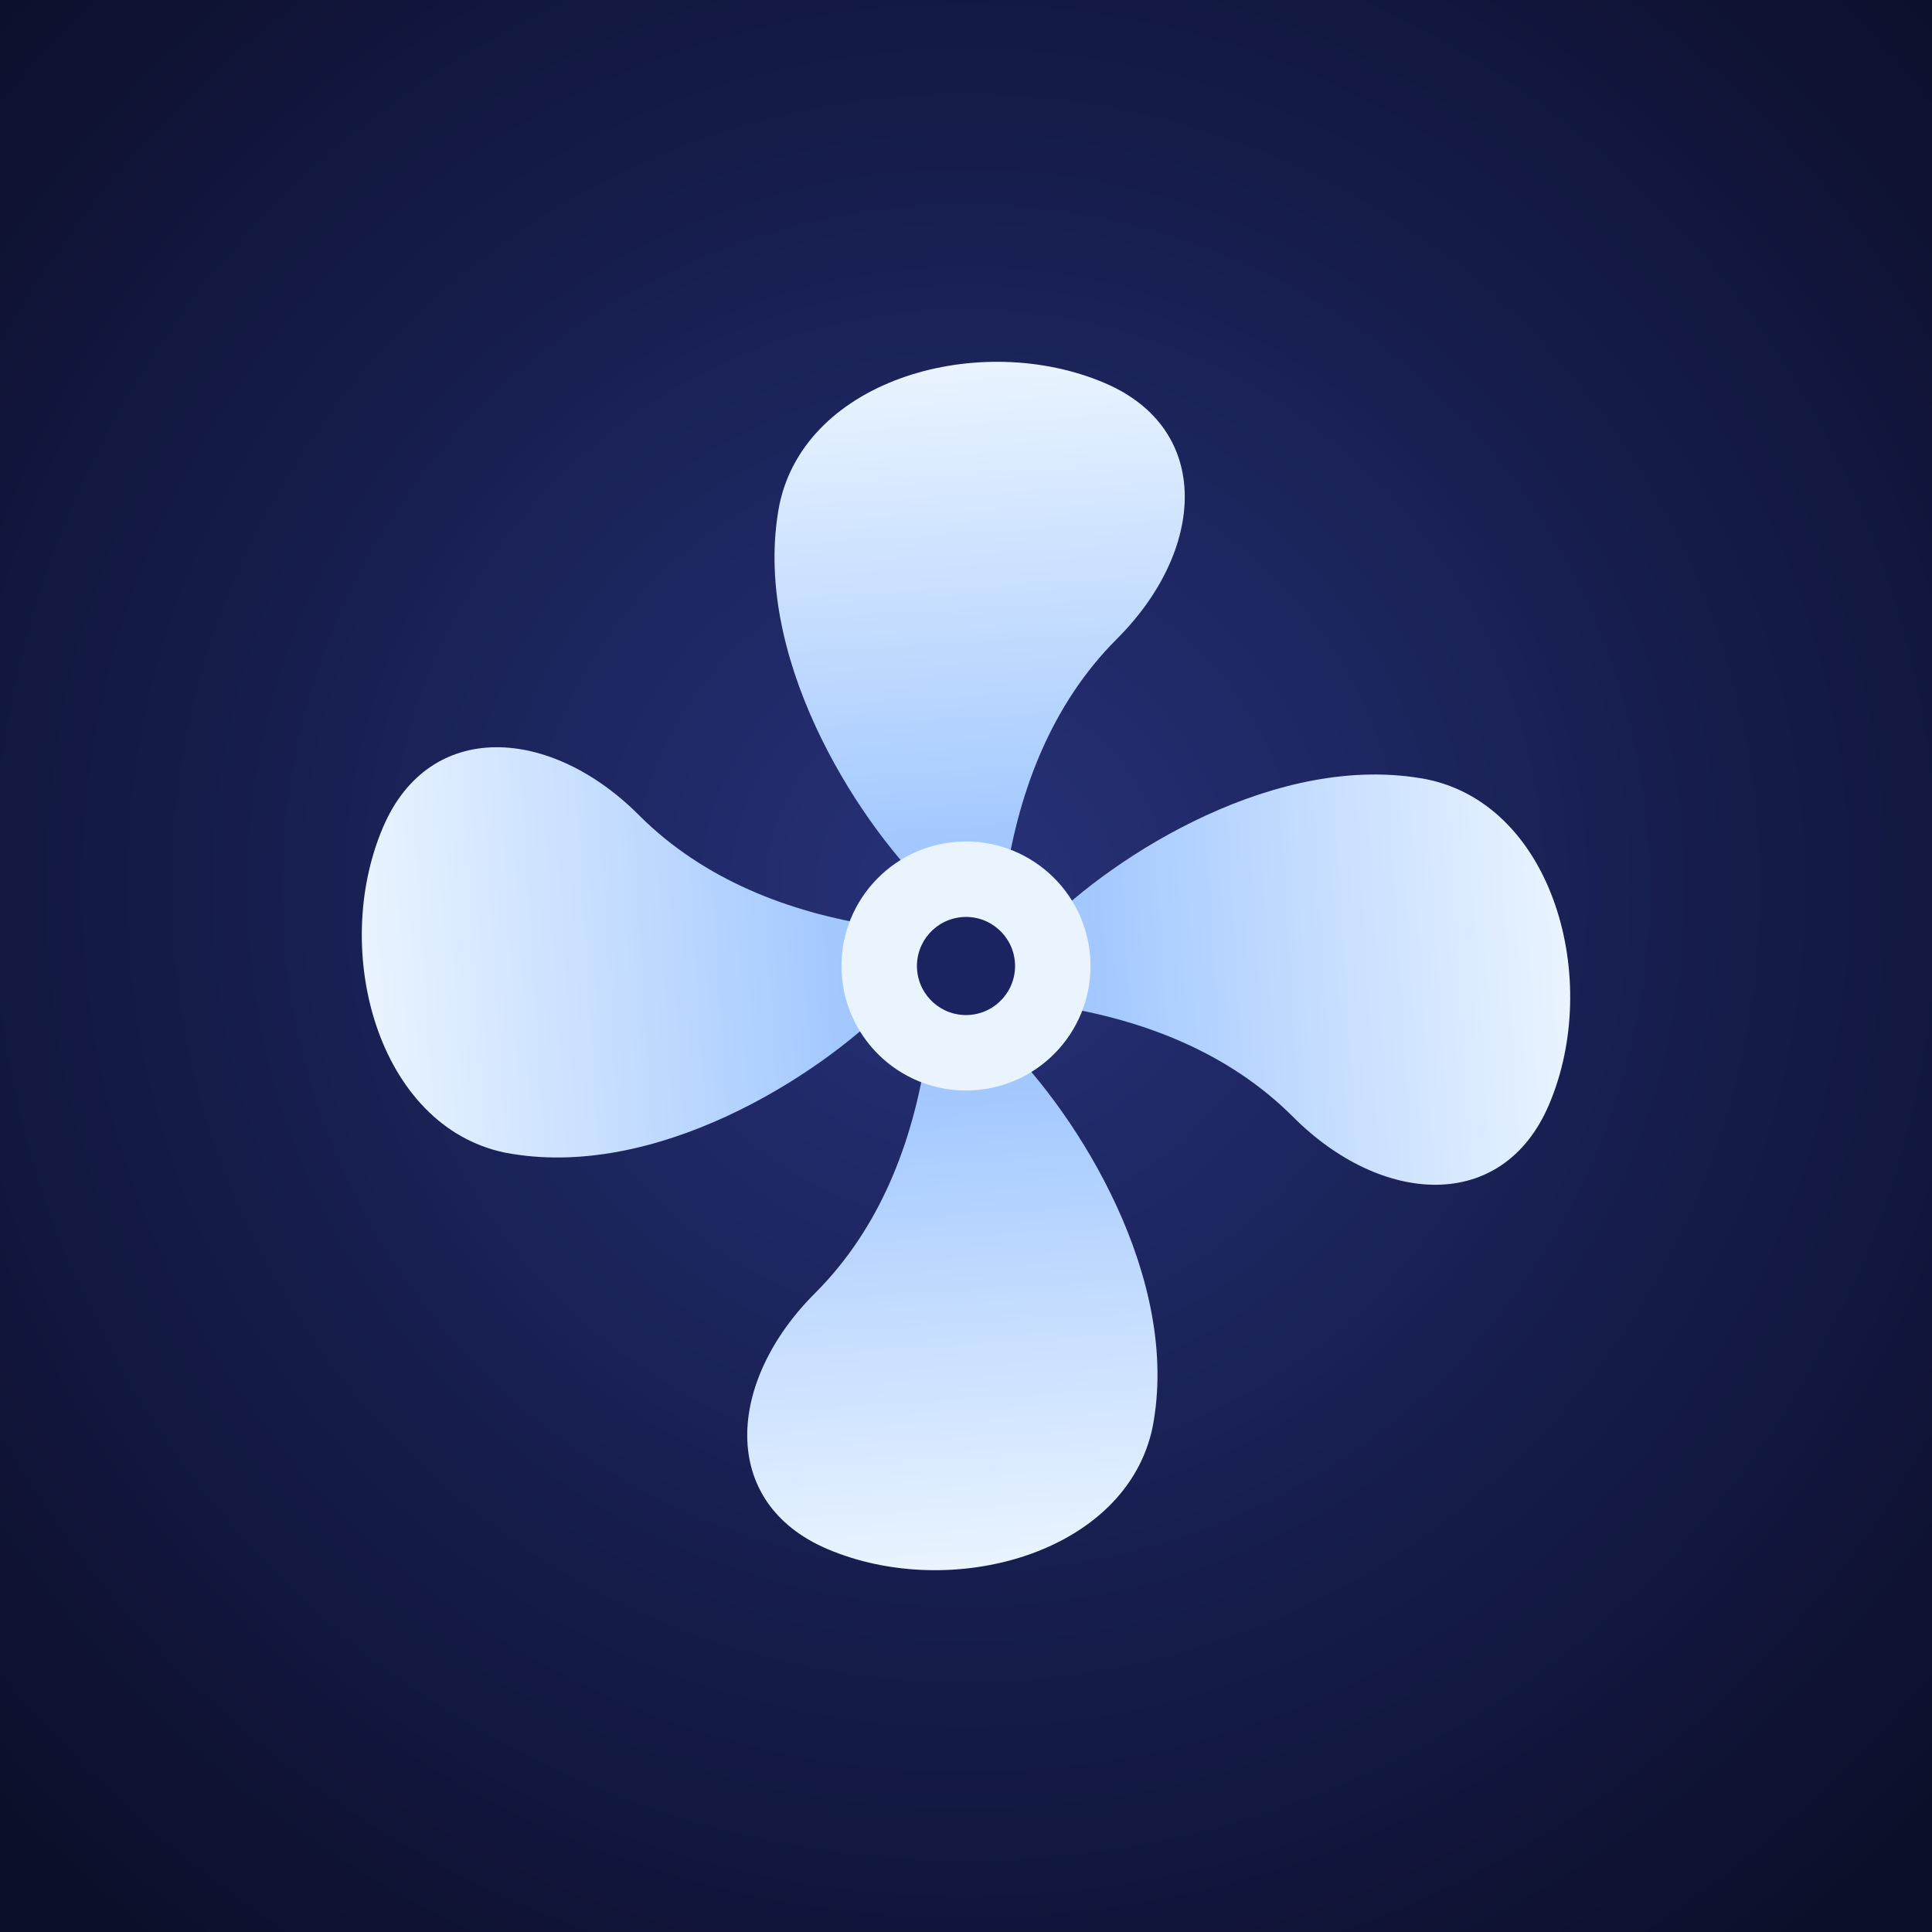
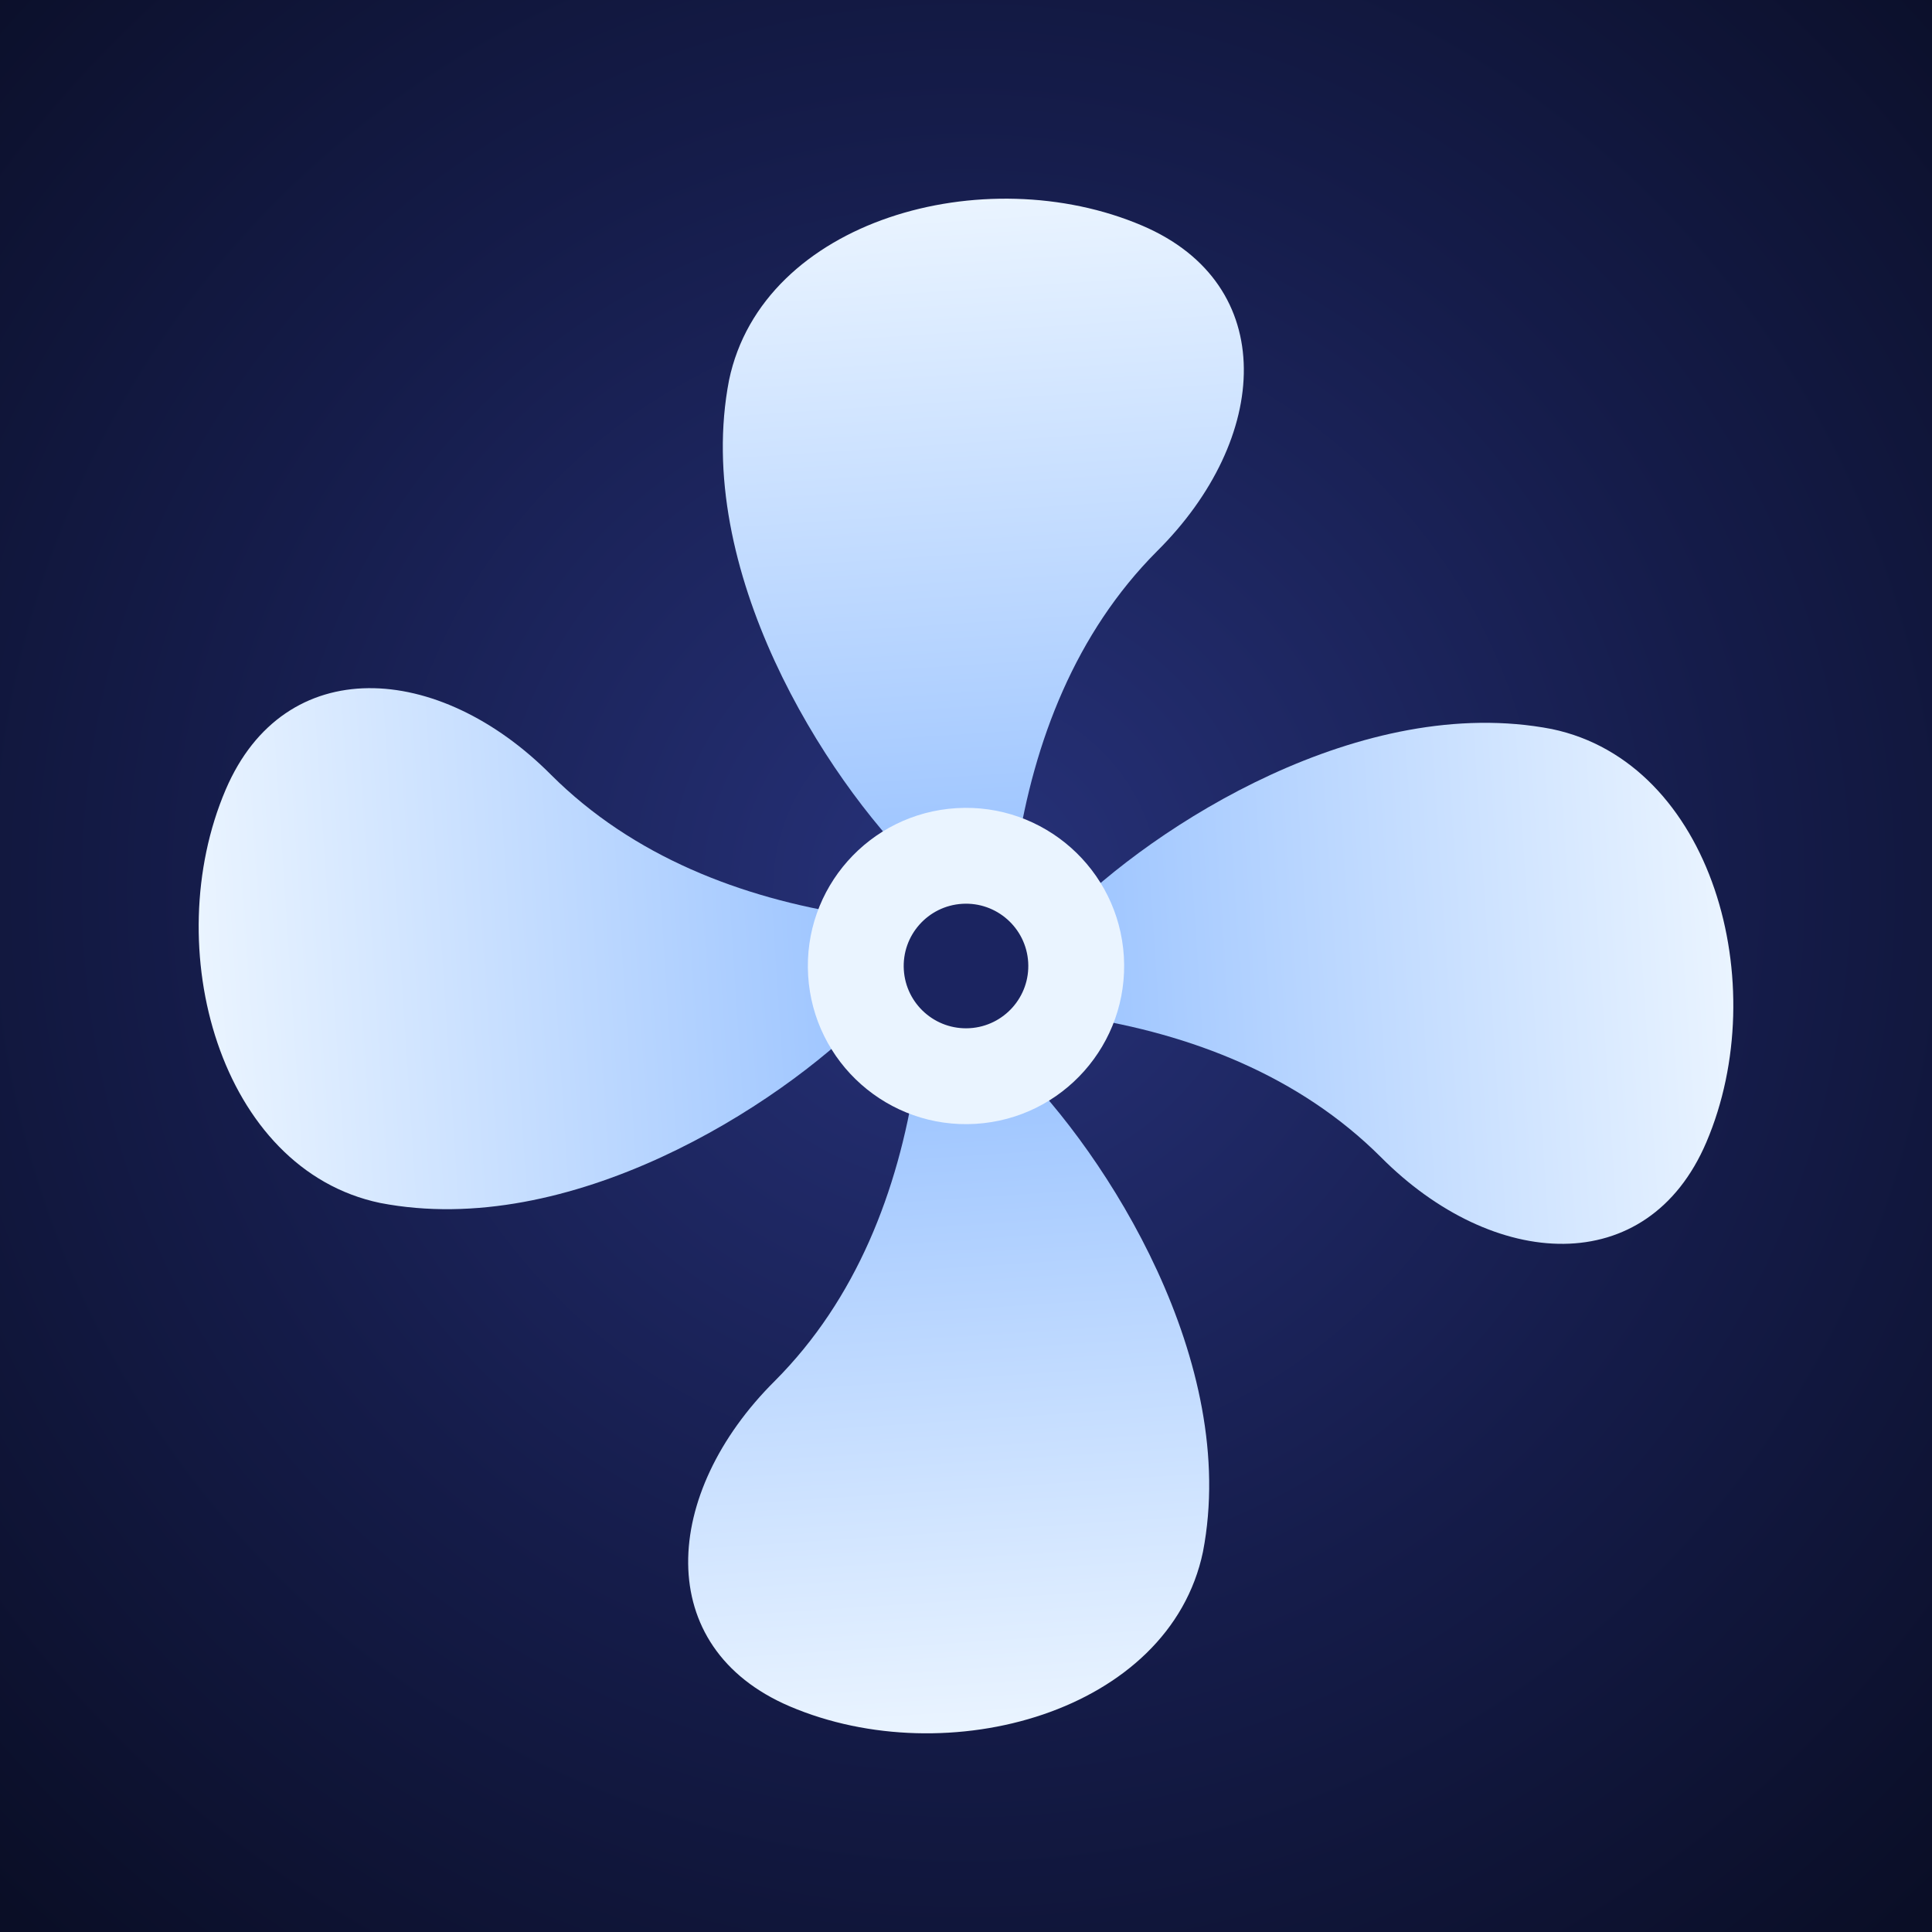
<svg xmlns="http://www.w3.org/2000/svg" xmlns:xlink="http://www.w3.org/1999/xlink" viewBox="0 0 1024 1024">
  <defs>
    <radialGradient id="bg" cx="50%" cy="46%" r="72%">
      <stop offset="0" stop-color="#27327a" />
      <stop offset="0.55" stop-color="#151c4a" />
      <stop offset="1" stop-color="#0a0e26" />
    </radialGradient>
    <linearGradient id="blade" x1="0" y1="0" x2="0" y2="1">
      <stop offset="0" stop-color="#eaf4ff" />
      <stop offset="1" stop-color="#9cc4ff" />
    </linearGradient>
    <path id="b" d="M494 470 C458 430 408 340 428 262 C446 196 540 176 604 208 C660 236 652 300 602 344 C566 376 546 420 536 466 Z" fill="url(#blade)" />
  </defs>
  <rect width="1024" height="1024" fill="url(#bg)" />
-   <g transform="rotate(-3.45 512 512)">
+   <g transform="translate(512 512) scale(1.27) translate(-512 -512) rotate(-3.45 512 512)">
    <use xlink:href="#b" />
    <use xlink:href="#b" transform="rotate(90 512 512)" />
    <use xlink:href="#b" transform="rotate(180 512 512)" />
    <use xlink:href="#b" transform="rotate(270 512 512)" />
    <circle cx="512" cy="512" r="66" fill="#eaf4ff" />
    <circle cx="512" cy="512" r="26" fill="#1b2460" />
  </g>
</svg>
